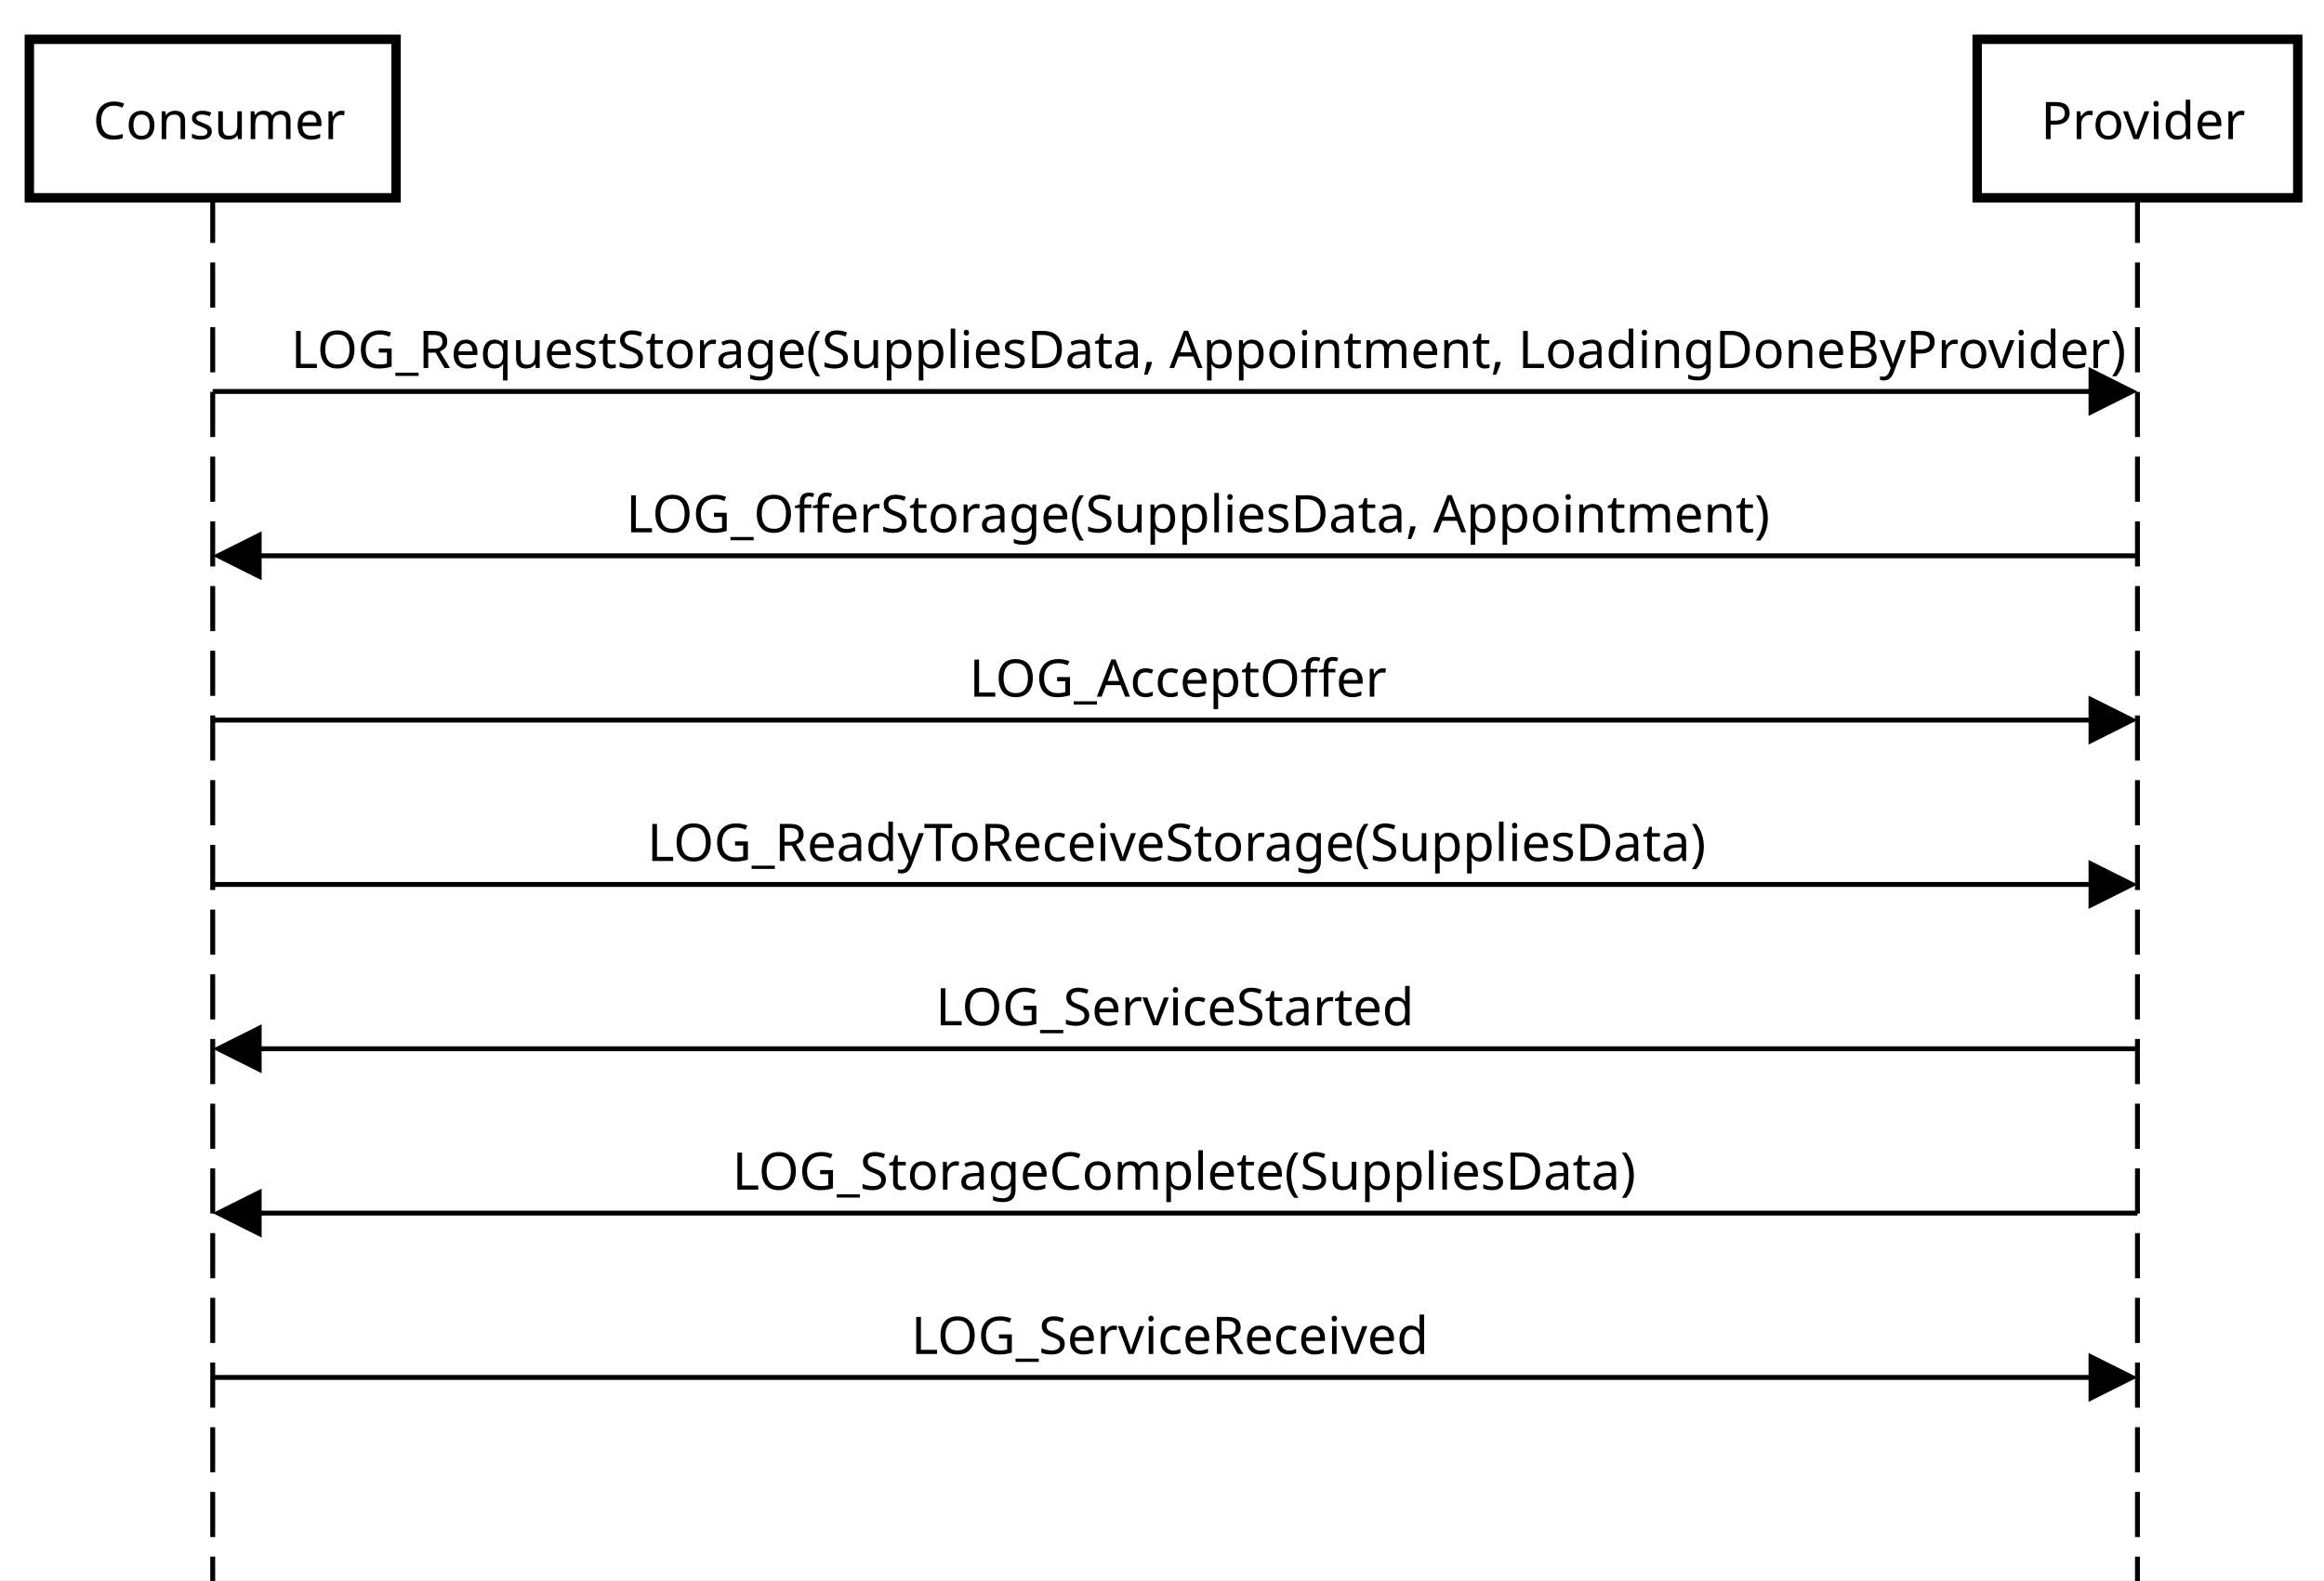
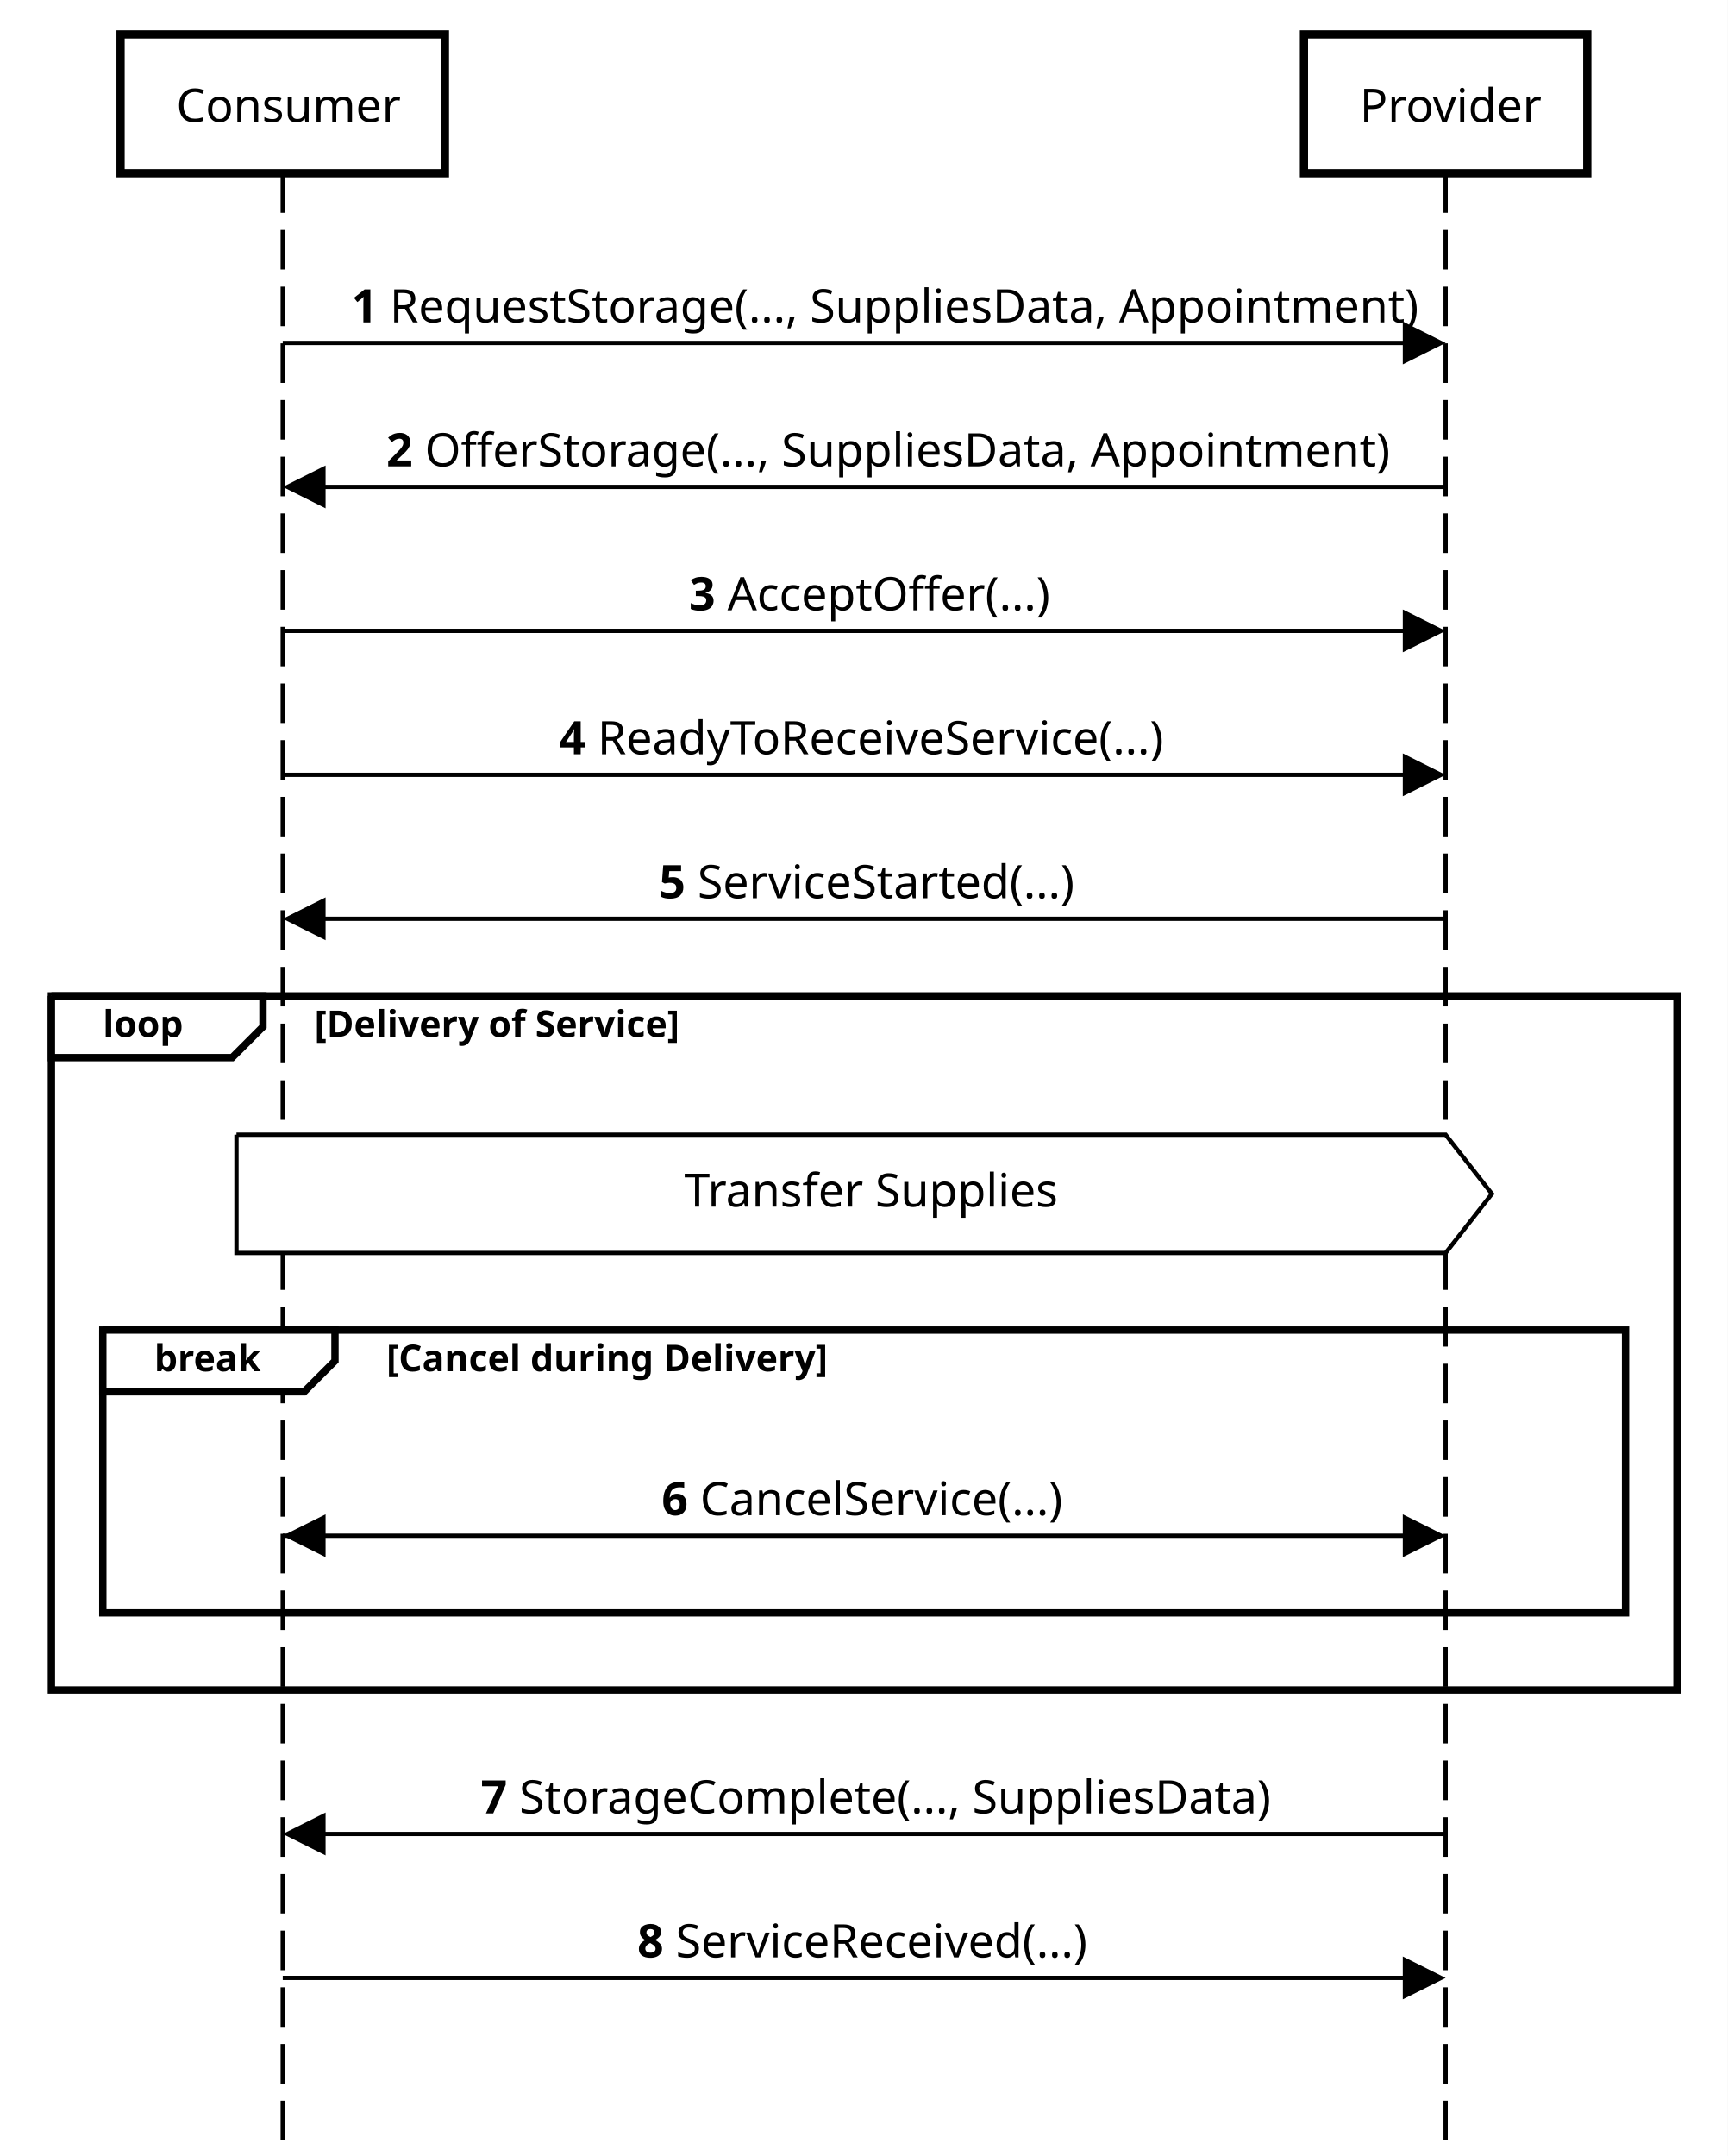
- <svg xmlns="http://www.w3.org/2000/svg" version="1.1" width="597" height="406">
+ <svg xmlns="http://www.w3.org/2000/svg" version="1.1" width="549" height="685">
  <defs />
  <g>
    <g />
    <g />
    <g />
    <g />
    <g />
    <g />
    <g />
+     <g />
+     <g />
+     <g />
+     <g />
+     <g />
+     <g />
+     <g />
+     <g />
+     <g />
+     <g />
    <g>
-       <rect fill="white" stroke="none" x="0" y="0" width="597" height="406" />
+       <rect fill="white" stroke="none" x="0" y="0" width="549" height="685" />
    </g>
    <g />
    <g>
-       <path fill="none" stroke="black" paint-order="fill stroke markers" d=" M 54.644 50.815 L 54.644 406.671" stroke-miterlimit="10" stroke-width="1.257" stroke-dasharray="11.599,5.026" />
-       <path fill="none" stroke="black" paint-order="fill stroke markers" d=" M 549.082 50.815 L 549.082 406.671" stroke-miterlimit="10" stroke-width="1.257" stroke-dasharray="11.599,5.026" />
+       <path fill="none" stroke="black" paint-order="fill stroke markers" d=" M 89.844 55.05 L 89.844 685.588" stroke-miterlimit="10" stroke-width="1.361" stroke-dasharray="12.566,5.445" />
+       <path fill="none" stroke="black" paint-order="fill stroke markers" d=" M 459.367 55.05 L 459.367 685.588" stroke-miterlimit="10" stroke-width="1.361" stroke-dasharray="12.566,5.445" />
    </g>
    <g>
      <path fill="none" stroke="none" />
      <g>
-         <path fill="white" stroke="black" paint-order="fill stroke markers" d=" M 7.539 10.103 L 101.748 10.103 L 101.748 50.815 L 7.539 50.815 L 7.539 10.103 Z" stroke-miterlimit="10" stroke-width="2.413" stroke-dasharray="" />
+         <path fill="white" stroke="black" paint-order="fill stroke markers" d=" M 38.308 10.945 L 141.379 10.945 L 141.379 55.05 L 38.308 55.05 L 38.308 10.945 Z" stroke-miterlimit="10" stroke-width="2.614" stroke-dasharray="" />
      </g>
      <g>
        <g />
-         <text fill="black" stroke="none" font-family="sans-serif" font-size="10pt" font-style="normal" font-weight="normal" text-decoration="normal" x="23.9" y="35.736" text-anchor="start" dominant-baseline="alphabetic">Consumer</text>
+         <text fill="black" stroke="none" font-family="sans-serif" font-size="11pt" font-style="normal" font-weight="normal" text-decoration="normal" x="56.032" y="38.714" text-anchor="start" dominant-baseline="alphabetic">Consumer</text>
      </g>
      <path fill="none" stroke="none" />
      <g>
-         <path fill="white" stroke="black" paint-order="fill stroke markers" d=" M 507.903 10.103 L 590.26 10.103 L 590.26 50.815 L 507.903 50.815 L 507.903 10.103 Z" stroke-miterlimit="10" stroke-width="2.413" stroke-dasharray="" />
+         <path fill="white" stroke="black" paint-order="fill stroke markers" d=" M 414.349 10.945 L 504.385 10.945 L 504.385 55.05 L 414.349 55.05 L 414.349 10.945 Z" stroke-miterlimit="10" stroke-width="2.614" stroke-dasharray="" />
      </g>
      <g>
        <g />
-         <text fill="black" stroke="none" font-family="sans-serif" font-size="10pt" font-style="normal" font-weight="normal" text-decoration="normal" x="524.264" y="35.736" text-anchor="start" dominant-baseline="alphabetic">Provider</text>
+         <text fill="black" stroke="none" font-family="sans-serif" font-size="11pt" font-style="normal" font-weight="normal" text-decoration="normal" x="432.073" y="38.714" text-anchor="start" dominant-baseline="alphabetic">Provider</text>
      </g>
    </g>
    <g>
      <g>
        <g>
-           <rect fill="white" stroke="none" x="72.487" y="80.972" width="458.752" height="19.602" />
+           <rect fill="white" stroke="none" x="109.174" y="87.72" width="330.863" height="21.236" />
        </g>
-         <text fill="black" stroke="none" font-family="sans-serif" font-size="10pt" font-style="normal" font-weight="normal" text-decoration="normal" x="74.749" y="94.543" text-anchor="start" dominant-baseline="alphabetic">LOG_RequestStorage(SuppliesData, Appointment, LoadingDoneByProvider)</text>
+         <text fill="black" stroke="none" font-family="sans-serif" font-size="11pt" font-style="normal" font-weight="normal" text-decoration="normal" x="123.85" y="102.422" text-anchor="start" dominant-baseline="alphabetic">RequestStorage(..., SuppliesData, Appointment)</text>
+         <g>
+           <text fill="black" stroke="none" font-family="sans-serif" font-size="11pt" font-style="normal" font-weight="bold" text-decoration="normal" x="111.624" y="102.422" text-anchor="start" dominant-baseline="alphabetic">1 </text>
+         </g>
      </g>
      <g>
-         <path fill="none" stroke="black" paint-order="fill stroke markers" d=" M 54.644 100.575 L 546.569 100.575" stroke-miterlimit="10" stroke-width="1.257" stroke-dasharray="" />
-         <g transform="translate(549.0817,100.5746) translate(-549.0817,-100.5746)">
-           <path fill="black" stroke="none" paint-order="stroke fill markers" d=" M 536.516 94.292 L 549.082 100.575 L 536.516 106.857 Z" />
+         <path fill="none" stroke="black" paint-order="fill stroke markers" d=" M 89.844 108.956 L 456.644 108.956" stroke-miterlimit="10" stroke-width="1.361" stroke-dasharray="" />
+         <g transform="translate(459.3668,108.9558) translate(-459.3668,-108.9558)">
+           <path fill="black" stroke="none" paint-order="stroke fill markers" d=" M 445.754 102.149 L 459.367 108.956 L 445.754 115.762 Z" />
        </g>
      </g>
      <g>
        <g>
-           <rect fill="white" stroke="none" x="158.569" y="123.193" width="286.588" height="19.602" />
+           <rect fill="white" stroke="none" x="120.315" y="133.459" width="308.58" height="21.236" />
        </g>
-         <text fill="black" stroke="none" font-family="sans-serif" font-size="10pt" font-style="normal" font-weight="normal" text-decoration="normal" x="160.831" y="136.763" text-anchor="start" dominant-baseline="alphabetic">LOG_OfferStorage(SuppliesData, Appointment)</text>
+         <text fill="black" stroke="none" font-family="sans-serif" font-size="11pt" font-style="normal" font-weight="normal" text-decoration="normal" x="134.992" y="148.16" text-anchor="start" dominant-baseline="alphabetic">OfferStorage(..., SuppliesData, Appointment)</text>
+         <g>
+           <text fill="black" stroke="none" font-family="sans-serif" font-size="11pt" font-style="normal" font-weight="bold" text-decoration="normal" x="122.766" y="148.16" text-anchor="start" dominant-baseline="alphabetic">2 </text>
+         </g>
      </g>
      <g>
-         <path fill="none" stroke="black" paint-order="fill stroke markers" d=" M 549.082 142.795 L 57.157 142.795" stroke-miterlimit="10" stroke-width="1.257" stroke-dasharray="" />
-         <g transform="translate(54.64388,142.7948) translate(-54.64388,-142.7948)">
-           <path fill="black" stroke="none" paint-order="stroke fill markers" d=" M 67.209 136.512 L 54.644 142.795 L 67.209 149.078 Z" />
+         <path fill="none" stroke="black" paint-order="fill stroke markers" d=" M 459.367 154.694 L 92.566 154.694" stroke-miterlimit="10" stroke-width="1.361" stroke-dasharray="" />
+         <g transform="translate(89.84362,154.6944) translate(-89.84362,-154.6944)">
+           <path fill="black" stroke="none" paint-order="stroke fill markers" d=" M 103.456 147.888 L 89.844 154.694 L 103.456 161.501 Z" />
        </g>
      </g>
      <g>
        <g>
-           <rect fill="white" stroke="none" x="246.746" y="165.413" width="110.233" height="19.602" />
+           <rect fill="white" stroke="none" x="216.482" y="179.197" width="116.246" height="21.236" />
        </g>
-         <text fill="black" stroke="none" font-family="sans-serif" font-size="10pt" font-style="normal" font-weight="normal" text-decoration="normal" x="249.008" y="178.984" text-anchor="start" dominant-baseline="alphabetic">LOG_AcceptOffer</text>
+         <text fill="black" stroke="none" font-family="sans-serif" font-size="11pt" font-style="normal" font-weight="normal" text-decoration="normal" x="231.159" y="193.899" text-anchor="start" dominant-baseline="alphabetic">AcceptOffer(...)</text>
+         <g>
+           <text fill="black" stroke="none" font-family="sans-serif" font-size="11pt" font-style="normal" font-weight="bold" text-decoration="normal" x="218.932" y="193.899" text-anchor="start" dominant-baseline="alphabetic">3 </text>
+         </g>
      </g>
      <g>
-         <path fill="none" stroke="black" paint-order="fill stroke markers" d=" M 54.644 185.015 L 546.569 185.015" stroke-miterlimit="10" stroke-width="1.257" stroke-dasharray="" />
-         <g transform="translate(549.0817,185.015) translate(-549.0817,-185.015)">
-           <path fill="black" stroke="none" paint-order="stroke fill markers" d=" M 536.516 178.732 L 549.082 185.015 L 536.516 191.298 Z" />
+         <path fill="none" stroke="black" paint-order="fill stroke markers" d=" M 89.844 200.433 L 456.644 200.433" stroke-miterlimit="10" stroke-width="1.361" stroke-dasharray="" />
+         <g transform="translate(459.3668,200.4329) translate(-459.3668,-200.4329)">
+           <path fill="black" stroke="none" paint-order="stroke fill markers" d=" M 445.754 193.627 L 459.367 200.433 L 445.754 207.239 Z" />
        </g>
      </g>
      <g>
        <g>
-           <rect fill="white" stroke="none" x="164.007" y="207.633" width="275.712" height="19.602" />
+           <rect fill="white" stroke="none" x="175.197" y="224.936" width="198.816" height="21.236" />
        </g>
-         <text fill="black" stroke="none" font-family="sans-serif" font-size="10pt" font-style="normal" font-weight="normal" text-decoration="normal" x="166.269" y="221.204" text-anchor="start" dominant-baseline="alphabetic">LOG_ReadyToReceiveStorage(SuppliesData)</text>
+         <text fill="black" stroke="none" font-family="sans-serif" font-size="11pt" font-style="normal" font-weight="normal" text-decoration="normal" x="189.874" y="239.637" text-anchor="start" dominant-baseline="alphabetic">ReadyToReceiveService(...)</text>
+         <g>
+           <text fill="black" stroke="none" font-family="sans-serif" font-size="11pt" font-style="normal" font-weight="bold" text-decoration="normal" x="177.647" y="239.637" text-anchor="start" dominant-baseline="alphabetic">4 </text>
+         </g>
      </g>
      <g>
-         <path fill="none" stroke="black" paint-order="fill stroke markers" d=" M 54.644 227.235 L 546.569 227.235" stroke-miterlimit="10" stroke-width="1.257" stroke-dasharray="" />
-         <g transform="translate(549.0817,227.2352) translate(-549.0817,-227.2352)">
-           <path fill="black" stroke="none" paint-order="stroke fill markers" d=" M 536.516 220.952 L 549.082 227.235 L 536.516 233.518 Z" />
+         <path fill="none" stroke="black" paint-order="fill stroke markers" d=" M 89.844 246.172 L 456.644 246.172" stroke-miterlimit="10" stroke-width="1.361" stroke-dasharray="" />
+         <g transform="translate(459.3668,246.1715) translate(-459.3668,-246.1715)">
+           <path fill="black" stroke="none" paint-order="stroke fill markers" d=" M 445.754 239.365 L 459.367 246.172 L 445.754 252.978 Z" />
        </g>
      </g>
      <g>
        <g>
-           <rect fill="white" stroke="none" x="238.106" y="249.853" width="127.513" height="19.602" />
+           <rect fill="white" stroke="none" x="206.976" y="270.674" width="135.258" height="21.236" />
        </g>
-         <text fill="black" stroke="none" font-family="sans-serif" font-size="10pt" font-style="normal" font-weight="normal" text-decoration="normal" x="240.368" y="263.424" text-anchor="start" dominant-baseline="alphabetic">LOG_ServiceStarted</text>
+         <text fill="black" stroke="none" font-family="sans-serif" font-size="11pt" font-style="normal" font-weight="normal" text-decoration="normal" x="221.652" y="285.376" text-anchor="start" dominant-baseline="alphabetic">ServiceStarted(...)</text>
+         <g>
+           <text fill="black" stroke="none" font-family="sans-serif" font-size="11pt" font-style="normal" font-weight="bold" text-decoration="normal" x="209.426" y="285.376" text-anchor="start" dominant-baseline="alphabetic">5 </text>
+         </g>
      </g>
      <g>
-         <path fill="none" stroke="black" paint-order="fill stroke markers" d=" M 549.082 269.455 L 57.157 269.455" stroke-miterlimit="10" stroke-width="1.257" stroke-dasharray="" />
-         <g transform="translate(54.64388,269.4555) translate(-54.64388,-269.4555)">
-           <path fill="black" stroke="none" paint-order="stroke fill markers" d=" M 67.209 263.173 L 54.644 269.455 L 67.209 275.738 Z" />
+         <path fill="none" stroke="black" paint-order="fill stroke markers" d=" M 459.367 291.91 L 92.566 291.91" stroke-miterlimit="10" stroke-width="1.361" stroke-dasharray="" />
+         <g transform="translate(89.84362,291.9101) translate(-89.84362,-291.9101)">
+           <path fill="black" stroke="none" paint-order="stroke fill markers" d=" M 103.456 285.104 L 89.844 291.91 L 103.456 298.716 Z" />
+         </g>
+       </g>
+       <path fill="white" stroke="black" paint-order="fill stroke markers" d=" M 75.142 360.518 L 459.367 360.518 L 474.068 379.303 L 459.367 398.089 L 75.142 398.089 L 75.142 360.518" stroke-miterlimit="10" stroke-width="1.361" stroke-dasharray="" />
+       <g>
+         <text fill="black" stroke="none" font-family="sans-serif" font-size="11pt" font-style="normal" font-weight="normal" text-decoration="normal" x="217.433" y="383.387" text-anchor="start" dominant-baseline="alphabetic">Transfer Supplies</text>
+       </g>
+       <g>
+         <g>
+           <rect fill="white" stroke="none" x="207.792" y="466.697" width="133.626" height="21.236" />
+         </g>
+         <text fill="black" stroke="none" font-family="sans-serif" font-size="11pt" font-style="normal" font-weight="normal" text-decoration="normal" x="222.469" y="481.398" text-anchor="start" dominant-baseline="alphabetic">CancelService(...)</text>
+         <g>
+           <text fill="black" stroke="none" font-family="sans-serif" font-size="11pt" font-style="normal" font-weight="bold" text-decoration="normal" x="210.242" y="481.398" text-anchor="start" dominant-baseline="alphabetic">6 </text>
+         </g>
+       </g>
+       <g>
+         <path fill="none" stroke="black" paint-order="fill stroke markers" d=" M 89.844 487.933 L 456.644 487.933" stroke-miterlimit="10" stroke-width="1.361" stroke-dasharray="" />
+         <g transform="translate(459.3668,487.9325) translate(-459.3668,-487.9325)">
+           <path fill="black" stroke="none" paint-order="stroke fill markers" d=" M 445.754 481.126 L 459.367 487.933 L 445.754 494.739 Z" />
+           <g transform="translate(89.84362,487.9325) translate(-89.84362,-487.9325)">
+             <path fill="black" stroke="none" paint-order="stroke fill markers" d=" M 103.456 481.126 L 89.844 487.933 L 103.456 494.739 Z" />
+           </g>
        </g>
      </g>
      <g>
        <g>
-           <rect fill="white" stroke="none" x="185.867" y="292.073" width="231.992" height="19.602" />
+           <rect fill="white" stroke="none" x="150.333" y="561.441" width="248.544" height="21.236" />
        </g>
-         <text fill="black" stroke="none" font-family="sans-serif" font-size="10pt" font-style="normal" font-weight="normal" text-decoration="normal" x="188.128" y="305.644" text-anchor="start" dominant-baseline="alphabetic">LOG_StorageComplete(SuppliesData)</text>
+         <text fill="black" stroke="none" font-family="sans-serif" font-size="11pt" font-style="normal" font-weight="normal" text-decoration="normal" x="165.01" y="576.143" text-anchor="start" dominant-baseline="alphabetic">StorageComplete(..., SuppliesData)</text>
+         <g>
+           <text fill="black" stroke="none" font-family="sans-serif" font-size="11pt" font-style="normal" font-weight="bold" text-decoration="normal" x="152.783" y="576.143" text-anchor="start" dominant-baseline="alphabetic">7 </text>
+         </g>
      </g>
      <g>
-         <path fill="none" stroke="black" paint-order="fill stroke markers" d=" M 549.082 311.676 L 57.157 311.676" stroke-miterlimit="10" stroke-width="1.257" stroke-dasharray="" />
-         <g transform="translate(54.64388,311.6757) translate(-54.64388,-311.6757)">
-           <path fill="black" stroke="none" paint-order="stroke fill markers" d=" M 67.209 305.393 L 54.644 311.676 L 67.209 317.958 Z" />
+         <path fill="none" stroke="black" paint-order="fill stroke markers" d=" M 459.367 582.677 L 92.566 582.677" stroke-miterlimit="10" stroke-width="1.361" stroke-dasharray="" />
+         <g transform="translate(89.84362,582.6767) translate(-89.84362,-582.6767)">
+           <path fill="black" stroke="none" paint-order="stroke fill markers" d=" M 103.456 575.87 L 89.844 582.677 L 103.456 589.483 Z" />
        </g>
      </g>
      <g>
        <g>
-           <rect fill="white" stroke="none" x="231.809" y="334.294" width="140.108" height="19.602" />
+           <rect fill="white" stroke="none" x="200.05" y="607.18" width="149.109" height="21.236" />
        </g>
-         <text fill="black" stroke="none" font-family="sans-serif" font-size="10pt" font-style="normal" font-weight="normal" text-decoration="normal" x="234.071" y="347.864" text-anchor="start" dominant-baseline="alphabetic">LOG_ServiceReceived</text>
+         <text fill="black" stroke="none" font-family="sans-serif" font-size="11pt" font-style="normal" font-weight="normal" text-decoration="normal" x="214.727" y="621.881" text-anchor="start" dominant-baseline="alphabetic">ServiceReceived(...)</text>
+         <g>
+           <text fill="black" stroke="none" font-family="sans-serif" font-size="11pt" font-style="normal" font-weight="bold" text-decoration="normal" x="202.501" y="621.881" text-anchor="start" dominant-baseline="alphabetic">8 </text>
+         </g>
      </g>
      <g>
-         <path fill="none" stroke="black" paint-order="fill stroke markers" d=" M 54.644 353.896 L 546.569 353.896" stroke-miterlimit="10" stroke-width="1.257" stroke-dasharray="" />
-         <g transform="translate(549.0817,353.8959) translate(-549.0817,-353.8959)">
-           <path fill="black" stroke="none" paint-order="stroke fill markers" d=" M 536.516 347.613 L 549.082 353.896 L 536.516 360.179 Z" />
+         <path fill="none" stroke="black" paint-order="fill stroke markers" d=" M 89.844 628.415 L 456.644 628.415" stroke-miterlimit="10" stroke-width="1.361" stroke-dasharray="" />
+         <g transform="translate(459.3668,628.4153) translate(-459.3668,-628.4153)">
+           <path fill="black" stroke="none" paint-order="stroke fill markers" d=" M 445.754 621.609 L 459.367 628.415 L 445.754 635.222 Z" />
        </g>
+       </g>
+       <g>
+         <g />
+         <path fill="none" stroke="black" paint-order="fill stroke markers" d=" M 16.335 316.413 L 532.875 316.413 L 532.875 536.938 L 16.335 536.938 L 16.335 316.413 Z" stroke-miterlimit="10" stroke-width="2.334" stroke-dasharray="" />
+         <path fill="white" stroke="black" paint-order="fill stroke markers" d=" M 16.335 316.413 L 16.335 336.015 L 73.76 336.015 L 83.561 326.214 L 83.561 316.413 L 16.335 316.413" stroke-miterlimit="10" stroke-width="2.334" stroke-dasharray="" />
+         <text fill="black" stroke="none" font-family="sans-serif" font-size="8.8pt" font-style="normal" font-weight="bold" text-decoration="normal" x="32.67" y="329.481" text-anchor="start" dominant-baseline="alphabetic">loop</text>
+         <text fill="black" stroke="none" font-family="sans-serif" font-size="8.8pt" font-style="normal" font-weight="bold" text-decoration="normal" x="99.896" y="329.481" text-anchor="start" dominant-baseline="alphabetic">[Delivery of Service]</text>
+       </g>
+       <g>
+         <g />
+         <path fill="none" stroke="black" paint-order="fill stroke markers" d=" M 32.67 422.592 L 516.54 422.592 L 516.54 512.435 L 32.67 512.435 L 32.67 422.592 Z" stroke-miterlimit="10" stroke-width="2.334" stroke-dasharray="" />
+         <path fill="white" stroke="black" paint-order="fill stroke markers" d=" M 32.67 422.592 L 32.67 442.194 L 96.642 442.194 L 106.443 432.393 L 106.443 422.592 L 32.67 422.592" stroke-miterlimit="10" stroke-width="2.334" stroke-dasharray="" />
+         <text fill="black" stroke="none" font-family="sans-serif" font-size="8.8pt" font-style="normal" font-weight="bold" text-decoration="normal" x="49.006" y="435.66" text-anchor="start" dominant-baseline="alphabetic">break</text>
+         <text fill="black" stroke="none" font-family="sans-serif" font-size="8.8pt" font-style="normal" font-weight="bold" text-decoration="normal" x="122.778" y="435.66" text-anchor="start" dominant-baseline="alphabetic">[Cancel during Delivery]</text>
      </g>
    </g>
    <g />
    <g />
  </g>
</svg>
